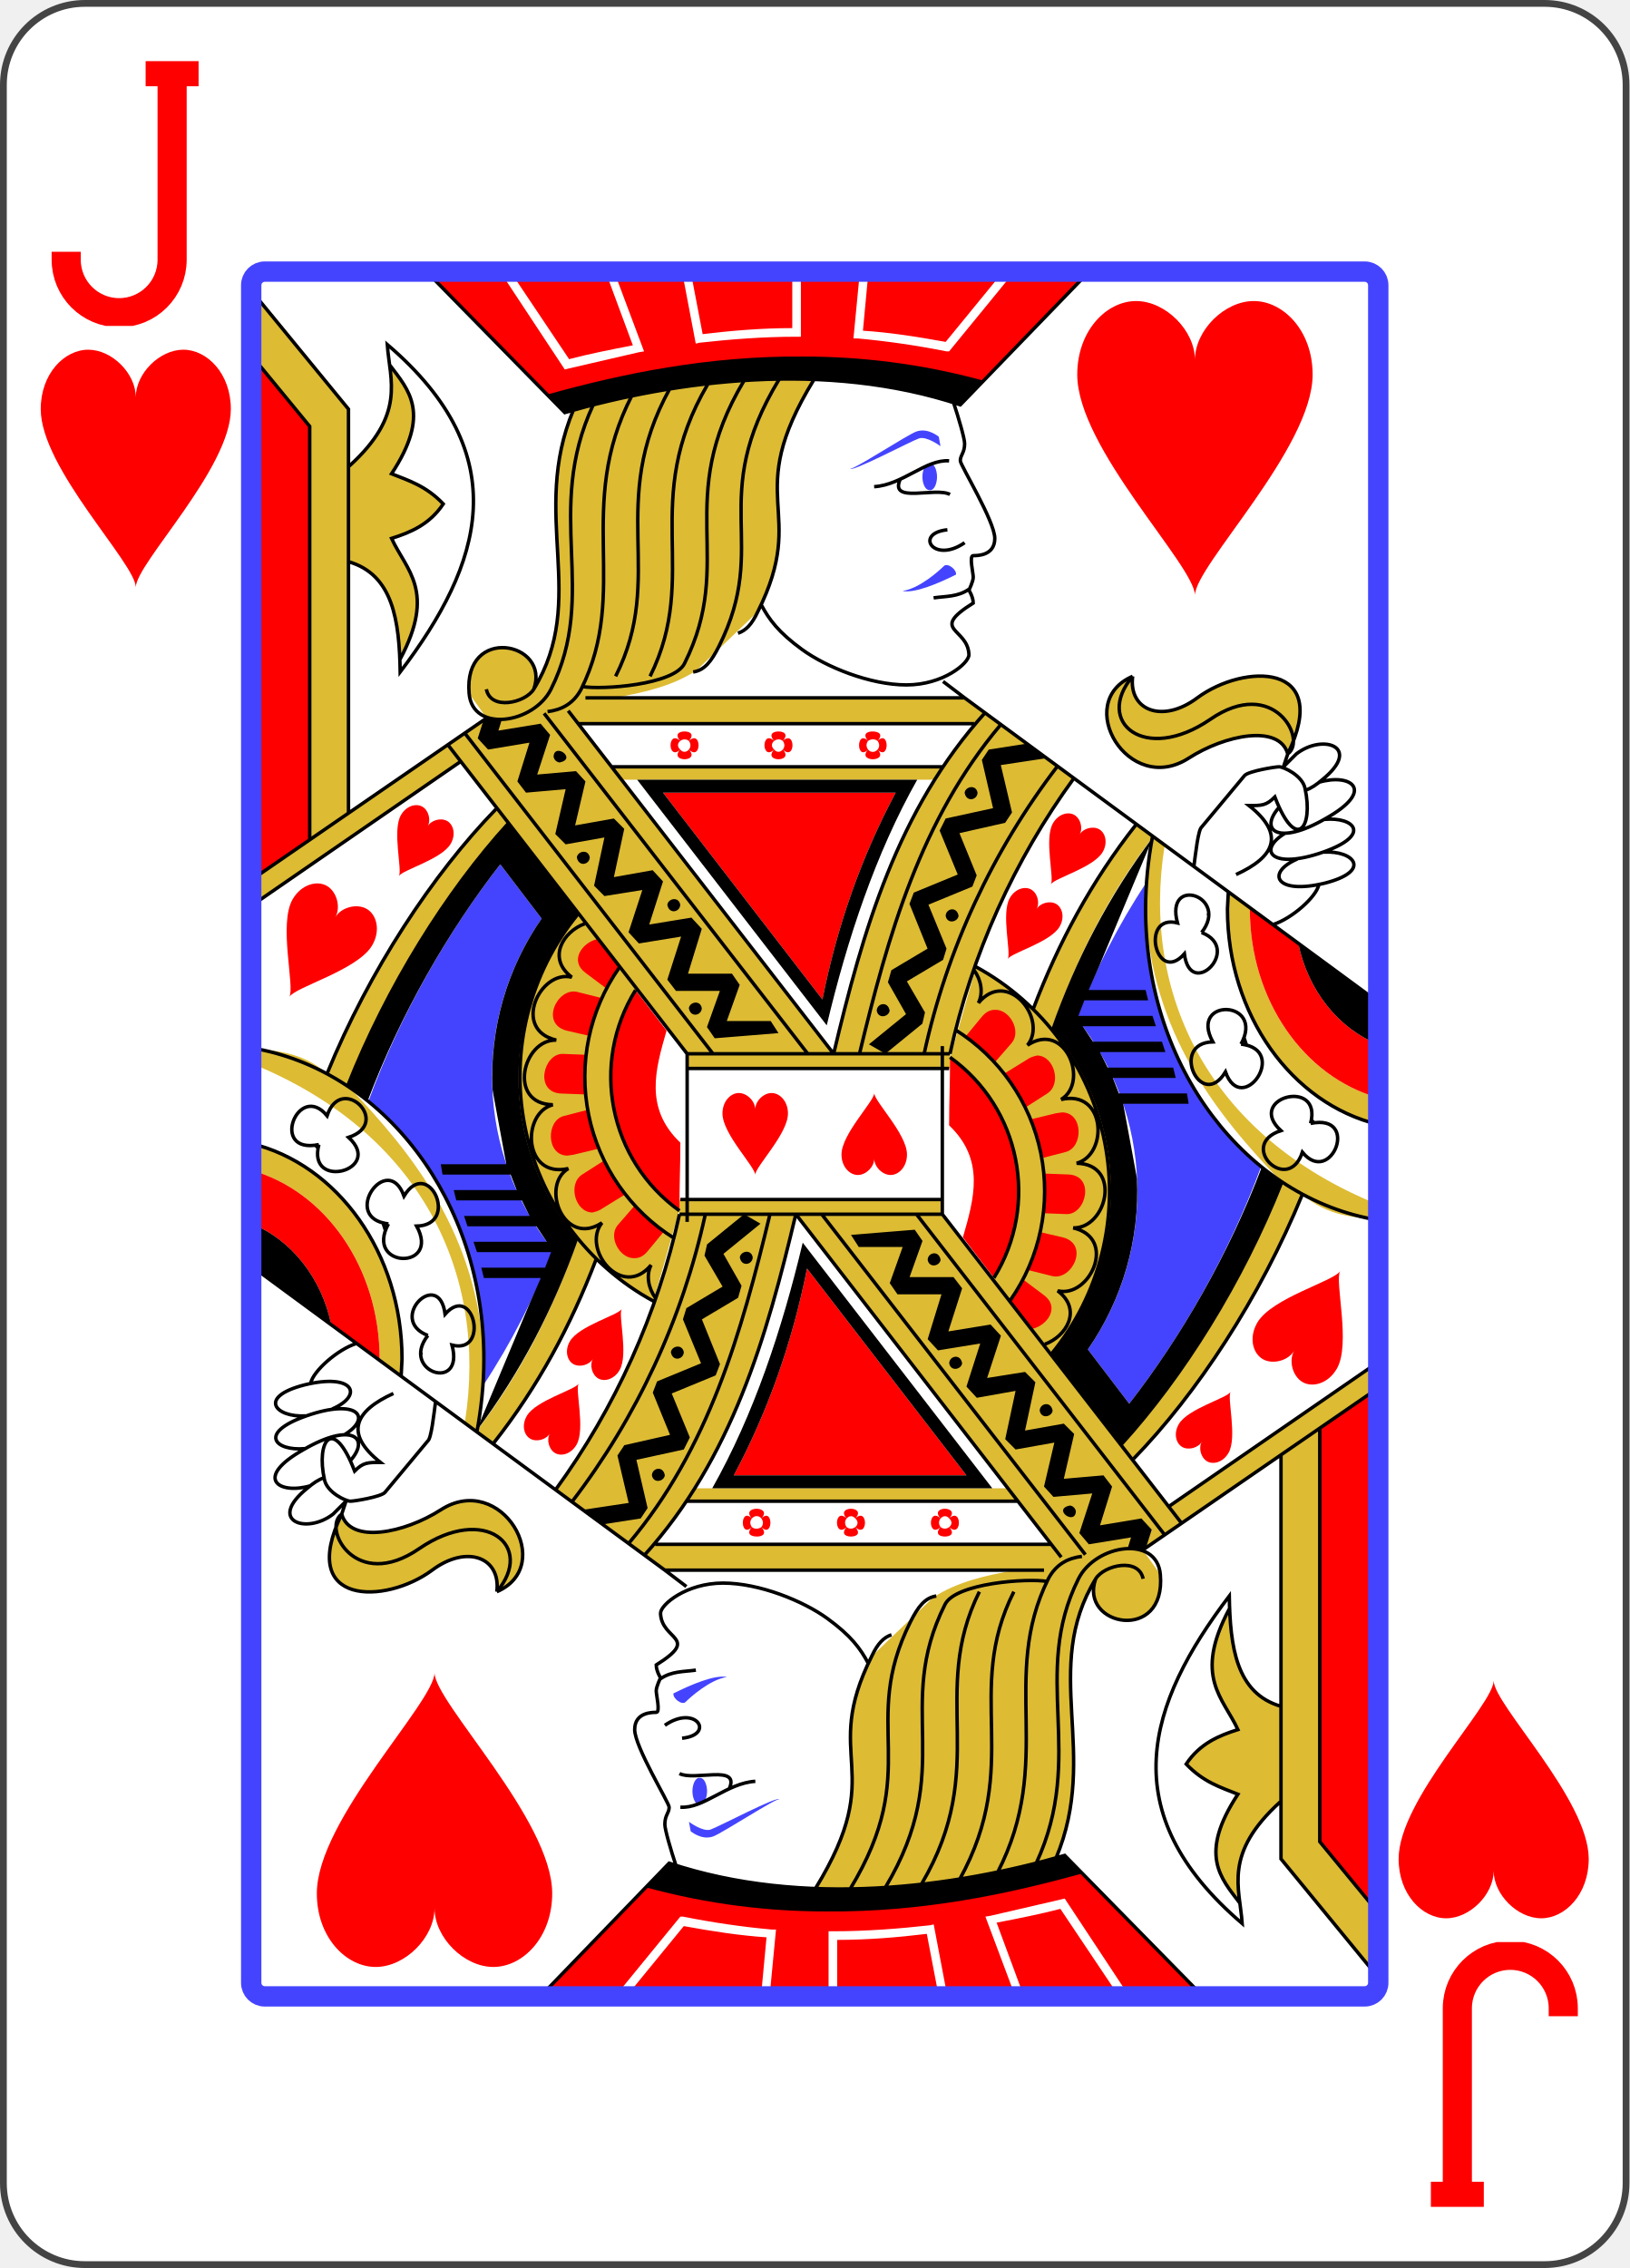
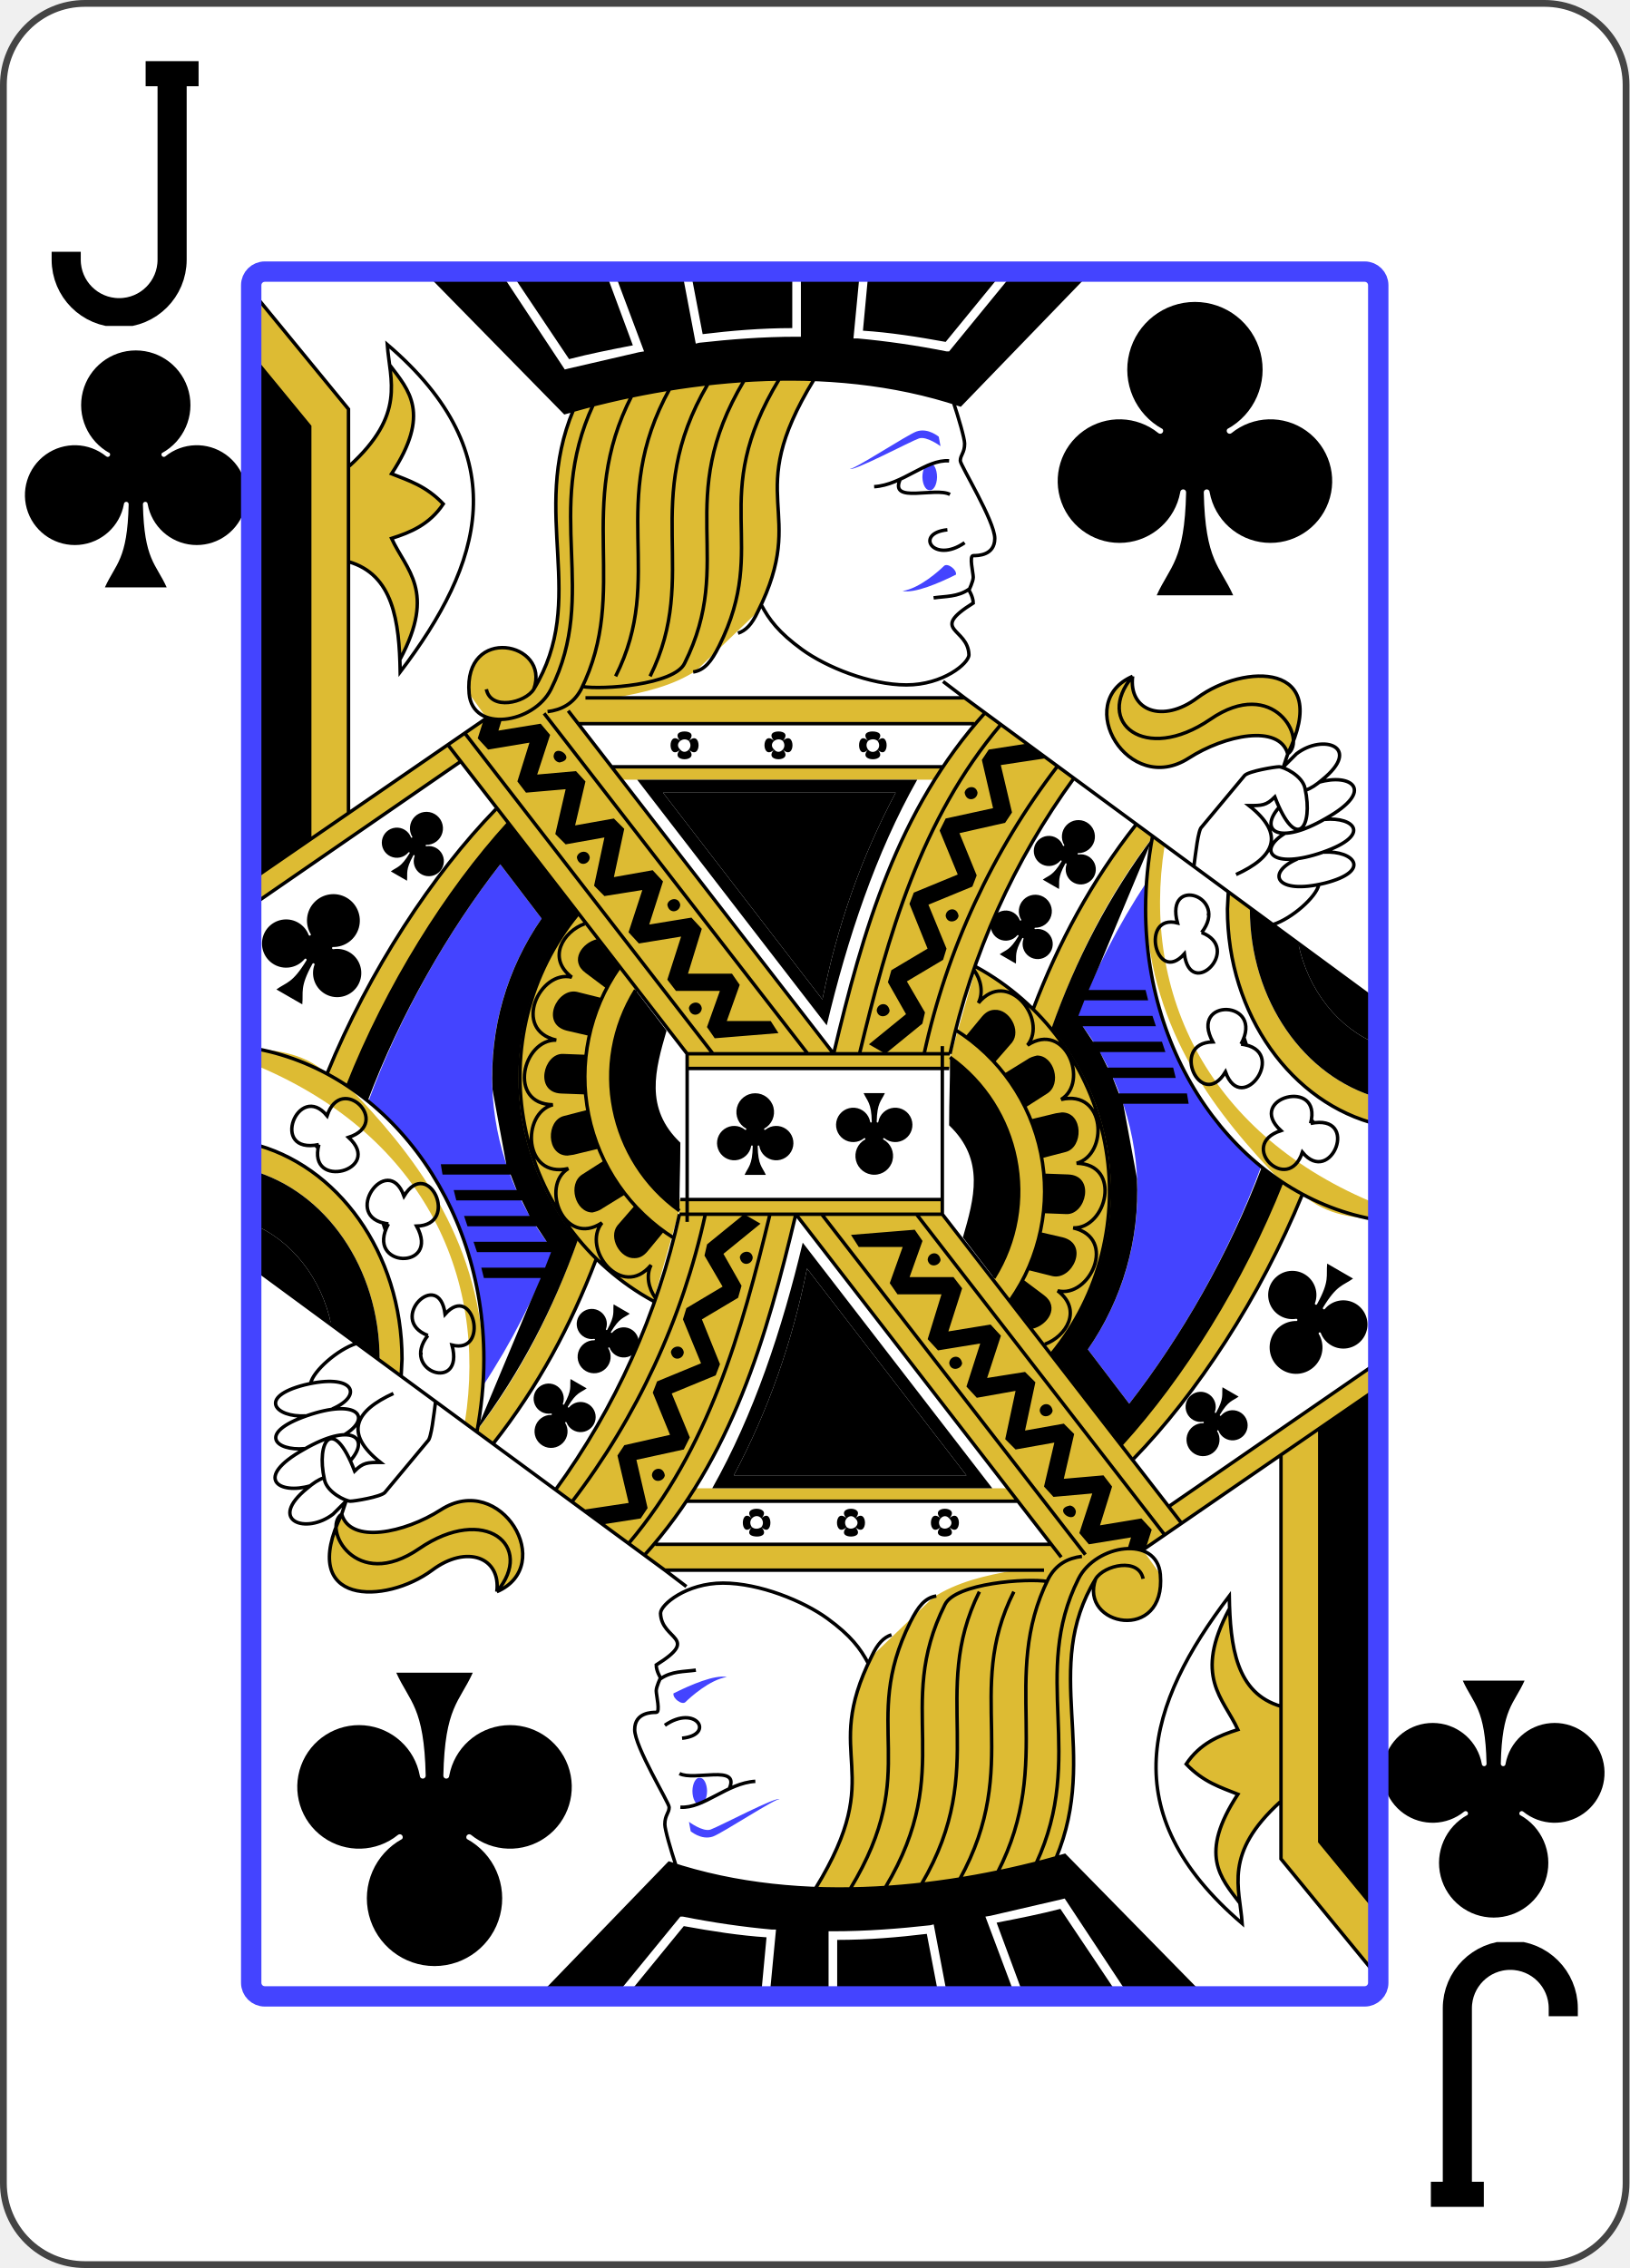
<svg xmlns="http://www.w3.org/2000/svg" viewBox="-120 -167 240 334">
  <rect width="239" height="333" x="-119.5" y="-166.5" rx="12" ry="12" stroke="#444" fill="#FFF" fill-opacity="1" stroke-width="1" />
-   <symbol id="Rjh" viewBox="-500 -500 1000 1000" preserveAspectRatio="xMinYMid" opacity="0.8">
-     <path d="M50 -460L250 -460M150 -460L150 250A100 100 0 0 1 -250 250L-250 220" stroke="red" fill="none" fill-opacity="1" stroke-width="110" />
+   <symbol id="Rjc" viewBox="-500 -500 1000 1000" preserveAspectRatio="xMinYMid" opacity="0.8">
+     <path d="M50 -460L250 -460M150 -460L150 250A100 100 0 0 1 -250 250L-250 220" stroke="#000" fill="none" fill-opacity="1" stroke-width="110" />
  </symbol>
-   <symbol id="S0jh" viewBox="-600 -600 1200 1200" preserveAspectRatio="xMinYMid" opacity="0.8">
-     <path d="M0 -500C100 -250 355 -100 355 185A150 150 0 0 1 55 185A10 10 0 0 0 35 185C35 385 85 400 130 500L-130 500C-85 400 -35 385 -35 185A10 10 0 0 0 -55 185A150 150 0 0 1 -355 185C-355 -100 -100 -250 0 -500" fill="red" fill-opacity="1" />
+   <symbol id="S0jc" viewBox="-600 -600 1200 1200" preserveAspectRatio="xMinYMid" opacity="0.8">
+     <path d="M0 -500C100 -250 355 -100 355 185A150 150 0 0 1 55 185A10 10 0 0 0 35 185C35 385 85 400 130 500L-130 500C-85 400 -35 385 -35 185A10 10 0 0 0 -55 185A150 150 0 0 1 -355 185C-355 -100 -100 -250 0 -500" fill="#000" fill-opacity="1" />
  </symbol>
-   <symbol id="S1jh" viewBox="-600 -600 1200 1200" preserveAspectRatio="xMinYMid" opacity="0.8">
-     <path d="M0 -300C0 -400 100 -500 200 -500C300 -500 400 -400 400 -250C400 0 0 400 0 500C0 400 -400 0 -400 -250C-400 -400 -300 -500 -200 -500C-100 -500 0 -400 -0 -300" fill="red" fill-opacity="1" />
+   <symbol id="S1jc" viewBox="-600 -600 1200 1200" preserveAspectRatio="xMinYMid" opacity="0.8">
+     <path d="M0 -300C0 -400 100 -500 200 -500C300 -500 400 -400 400 -250C400 0 0 400 0 500C0 400 -400 0 -400 -250C-400 -400 -300 -500 -200 -500C-100 -500 0 -400 -0 -300" fill="#000" fill-opacity="1" />
  </symbol>
-   <symbol id="S2jh" viewBox="-600 -600 1200 1200" preserveAspectRatio="xMinYMid" opacity="0.8">
-     <path d="M-400 0C-350 0 0 -450 0 -500C0 -450 350 0 400 0C350 0 0 450 0 500C0 450 -350 0 -400 0" fill="red" fill-opacity="1" />
+   <symbol id="S2jc" viewBox="-600 -600 1200 1200" preserveAspectRatio="xMinYMid" opacity="0.8">
+     <path d="M-400 0C-350 0 0 -450 0 -500C0 -450 350 0 400 0C350 0 0 450 0 500C0 450 -350 0 -400 0" fill="#000" fill-opacity="1" />
  </symbol>
-   <symbol id="S3jh" viewBox="-600 -600 1200 1200" preserveAspectRatio="xMinYMid" opacity="0.8">
-     <path d="M30 150C35 385 85 400 130 500L-130 500C-85 400 -35 385 -30 150A10 10 0 0 0 -50 150A210 210 0 1 1 -124 -51A10 10 0 0 0 -110 -65A230 230 0 1 1 110 -65A10 10 0 0 0 124 -51A210 210 0 1 1 50 150A10 10 0 0 0 30 150" fill="red" fill-opacity="1" />
+   <symbol id="S3jc" viewBox="-600 -600 1200 1200" preserveAspectRatio="xMinYMid" opacity="0.8">
+     <path d="M30 150C35 385 85 400 130 500L-130 500C-85 400 -35 385 -30 150A10 10 0 0 0 -50 150A210 210 0 1 1 -124 -51A10 10 0 0 0 -110 -65A230 230 0 1 1 110 -65A10 10 0 0 0 124 -51A210 210 0 1 1 50 150A10 10 0 0 0 30 150" fill="#000" fill-opacity="1" />
  </symbol>
-   <use href="#Rjh" height="39" x="-120" y="-158" />
-   <use href="#S1jh" height="42" x="-121" y="-119" />
+   <use href="#Rjc" height="39" x="-120" y="-158" />
+   <use href="#S3jc" height="42" x="-121" y="-119" />
  <g transform="rotate(180)">
-     <use href="#Rjh" height="39" x="-120" y="-158" />
-     <use href="#S1jh" height="42" x="-121" y="-119" />
+     <use href="#Rjc" height="39" x="-120" y="-158" />
+     <use href="#S3jc" height="42" x="-121" y="-119" />
  </g>
  <g>
    <symbol id="gojh" viewBox="0 0 1300 2000" preserveAspectRatio="xMinYMid" opacity="0.8">
      <path d="M0 27v75l60 73v479l45-31V332c48 14 58 60 60 113 42-79 7-103-10-140 22-7 44-16 60-40-20-21-40-27-60-35 46-70 20-97-2-126 4 34 6 68-47 117l-1-66zm616 93c-90 0-177 16-250 36-51 122 18 219-46 324 20-55-82-75-75 5l20 28-45 31L0 696v30l235-162-14-19 277 358v17h305v-17c28-118 72-224 144-320l-104-76c-19 21-36 43-51 66l3-3H410c-15.383-21.17-78.713-100.884-38-50h459l13-13-24-17H413c35-6 69-14 96-32l71-68c60-120-20-130 64-269zm547 345c-23-1-52 9-73 25-40 30-80 15-75-25-70 30-5 140 65 95 42-27 105-40 115-5 32-65 6-90-32-90zM793 574c-66 98-97 213-126 328L413 574l10 11h362zm507 504c-196.852-79.516-275.208-244.183-248-416l-14-11-19-14c-52 66-91 137-120 213l22 24c28-80 65-154 117-222-5 26-8 54-8 83 6.747 144.154 82.867 238.894 158 317-45 116-116 226-186 304l14 17c73-76 146-188 196-307 29.704 26.493 62.533 26.298 88 30v-18m0-93v-31c-86-24-149-113-149-219v-2l-25-17-1 20c0 123 75 226 175 249M833 803l-30 105c81.755 58.593 104.058 170.55 51 256l67 88c57.507-68.105 81.012-158.622 63.904-246.101C967.797 918.419 911.926 843.424 833 802z" fill="#DB3" fill-opacity="1" />
    </symbol>
    <symbol id="rejh" viewBox="0 0 1300 2000" preserveAspectRatio="xMinYMid" opacity="0.8">
-       <path d="M200 0l156 159c128-37 303-61 459-9L960 0h-86l-72 88h-3c-35-7-70-12-103-15h-5l7-73h-68v71h-5c-39 0-77 3-113 7l-4 1-15-79h-78l33 88-6 1-82 19-4 1L284 0zm96 0l65 97c23-6 48-11 74-16L405 0zm207 0l13 68c33-4 68-7 104-7V0zm205 0l-6 64c31 2 63 7 96 13l63-77zM0 102v594l60-42V175zm495 427c-6 0-12 3-5 11 3.192-2.454 7.163-2.442 10 0 7-8 1-11-5-11zm5 11c2.454 3.192 2.442 7.163 0 10 15 14 15-24 0-10zm0 10c-3.101 3.583-7.296 3.402-10 0-14 15 24 15 10 0zm-10 0c-3.583-3.101-3.402-7.296 0-10-15-14-15 24 0 10zm114-21c-6 0-12 3-5 11 3.192-2.454 7.163-2.442 10 0 7-8 1-11-5-11zm5 11c2.454 3.192 2.442 7.163 0 10 15 14 15-24 0-10zm0 10c-3.101 3.583-7.296 3.402-10 0-14 15 24 15 10 0zm-10 0c-3.583-3.101-3.402-7.296 0-10-15-14-15 24 0 10zm114-21c-6 0-12 3-5 11 3.37-2.557 8.048-2.55 11 0 7-8 1-11-6-11zm6 11h-1zm0 0c2.454 3.192 2.442 7.163 0 10 14 14 14-24 0-10zm0 10h-1zm0 0c-3.321 3.724-8.178 3.55-11 0-14 15 25 15 11 0zm-11 0c-2.454-3.192-2.442-7.163 0-10-14-14-14 24 0 10zm-238 50l185 240c17-85 45-165 85-240zm681 133v2c0 106 63 195 149 219v-62c-46-18-82-63-93-118zM855 852c-5 0-10 2-15 8l-19 23 34 30 20-23c11-14-3-39-20-38zm49 53c-4 1-8 2-12 5l-26 16 25 39 25-16c17-11 8-44-12-44zm-101 2c.213 29.988-1 48.131-1 79 42 40 29 85 16 130l36 47c54.12-85.255 31.66-197.994-51-256zm130 64l-7 1-29 7 13 45 27-7c21-5 21-46-4-46zm-20 71l-1 46 26 1c23 1 34-45 2-46zm-5 68l-14 44 28 7c23 5 43-37 12-45zm-20 55l-15 24 26 33c17-4 32-25 13-39z" fill="red" fill-opacity="1" />
+       <path d="M200 0l156 159c128-37 303-61 459-9L960 0h-86l-72 88h-3c-35-7-70-12-103-15h-5l7-73h-68v71h-5c-39 0-77 3-113 7l-4 1-15-79h-78l33 88-6 1-82 19-4 1L284 0zm96 0l65 97c23-6 48-11 74-16L405 0zm207 0l13 68c33-4 68-7 104-7V0zm205 0l-6 64c31 2 63 7 96 13l63-77zM0 102v594l60-42V175zm495 427c-6 0-12 3-5 11 3.192-2.454 7.163-2.442 10 0 7-8 1-11-5-11zm5 11c2.454 3.192 2.442 7.163 0 10 15 14 15-24 0-10zm0 10c-3.101 3.583-7.296 3.402-10 0-14 15 24 15 10 0zm-10 0c-3.583-3.101-3.402-7.296 0-10-15-14-15 24 0 10zm114-21c-6 0-12 3-5 11 3.192-2.454 7.163-2.442 10 0 7-8 1-11-5-11zm5 11c2.454 3.192 2.442 7.163 0 10 15 14 15-24 0-10zm0 10c-3.101 3.583-7.296 3.402-10 0-14 15 24 15 10 0zm-10 0c-3.583-3.101-3.402-7.296 0-10-15-14-15 24 0 10zm114-21c-6 0-12 3-5 11 3.37-2.557 8.048-2.55 11 0 7-8 1-11-6-11zm6 11h-1zm0 0c2.454 3.192 2.442 7.163 0 10 14 14 14-24 0-10zm0 10h-1zm0 0c-3.321 3.724-8.178 3.55-11 0-14 15 25 15 11 0zm-11 0c-2.454-3.192-2.442-7.163 0-10-14-14-14 24 0 10zm-238 50l185 240c17-85 45-165 85-240zm681 133v2c0 106 63 195 149 219v-62c-46-18-82-63-93-118zM855 852c-5 0-10 2-15 8l-19 23 34 30 20-23c11-14-3-39-20-38zm49 53c-4 1-8 2-12 5l-26 16 25 39 25-16c17-11 8-44-12-44zm-101 2c.213 29.988-1 48.131-1 79 42 40 29 85 16 130l36 47c54.12-85.255 31.66-197.994-51-256zm130 64l-7 1-29 7 13 45 27-7c21-5 21-46-4-46zm-20 71l-1 46 26 1c23 1 34-45 2-46zm-5 68l-14 44 28 7c23 5 43-37 12-45zm-20 55l-15 24 26 33c17-4 32-25 13-39z" fill="#000" fill-opacity="1" />
    </symbol>
    <symbol id="bujh" viewBox="0 0 1300 2000" preserveAspectRatio="xMinYMid" opacity="0.8">
      <path d="M1011 1309l-48-63a321 321 0 0 0-13-384c21-55 48-108 81-158l-1 31c0 124 53 233 134 299-37 101-93 198-153 275zM748 366c20-3 43-24 48-29 4-4 15 4 14 10-20 10-48 22-62 19m-61-142c2 3 66-39 77-43 14-5 27 7 26 6l2 11s-16-12-25-9-79 40-80 35zm101 10a8 16 0 0 1-9 15 8 16 0 0 1-8-15 8 16 0 0 1 8-16 8 16 0 0 1 9 16z" fill="#44F" fill-opacity="1" />
    </symbol>
    <symbol id="bajh" viewBox="0 0 1300 2000" preserveAspectRatio="xMinYMid" opacity="0.8">
      <path d="M633 94c-111-1-211 20-297 44l20 21c128-37 303-61 459-9l27-28c-73-20-143-28-209-28zM262 515l-7 22 12 13 48-8-14 45 10 13 46-4-12 52 12 12 45-8-12 56 12 12 44-7-16 49 12 13 49-8-16 50 10 13h51l-15 42 9 13 74-6-9-14h-51l15-42-9-13h-51l16-52-12-13-49 8 16-50-12-13-45 8 12-56-12-12-45 8 12-51-11-12-45 4 15-46-11-13-49 8 4-13zm631 28l-45 7-8 12 13 56-55 12-7 14 21 51-51 21-5 13 21 52-42 25-4 14 21 37-43 35 19 11 43-35 3-13-21-36 42-25 4-13-21-51 51-21 5-13-20-49 53-12 8-12-13-55 53-8zm-550 15a8 8 0 0 0 7 7c20.637-4.193-5.768-23.442-7-7zm97 27l220 285c24-101 57-200 105-285zm380 15c1.873 11.54 14.824 8.687 15 0-1.81-9.782-13.874-7.283-15 0zm-350 0h270c-40 75-68 155-85 240zm569 51c-52 69-90 143-118 222 91.734 109.304 91.734 268.697 0 378l81 105c71-78 140-188 186-304l-23-18c-38 101-94 198-154 275l-48-63a321 321 0 0 0 57-198l-1-6-15-81h76l-2-12h-79l-7-18h73l-3-12h-76l-9-18h76l-4-12h-80l-12-18h85l-4-12h-86l7-18h74l-3-12h-66l13.272-30.443zm-669 24c1.873 11.54 14.824 8.687 15 0-1.81-9.782-13.874-7.283-15 0zm105 55c1.873 11.54 14.824 8.687 15 0-1.81-9.782-13.874-7.283-15 0zm323 13c1.81 9.782 13.874 7.283 15 0-1.873-11.54-14.824-8.687-15 0zm409 31c11 55 47 100 93 118v-49zm-707 76c1.873 11.54 14.824 8.687 15 0-1.81-9.782-13.874-7.283-15 0zm218 3c1.81 9.782 13.874 7.283 15 0-1.873-11.54-14.824-8.687-15 0z" fill="#000" fill-opacity="1" />
    </symbol>
    <symbol id="dejh" viewBox="0 0 1300 2000" preserveAspectRatio="xMinYMid" opacity="1">
      <path d="M498 1098V903h305m-305 17h304m-304-17L220 544m308 359L240 531m398 372L332 508m336 395L360 505m484 2C742 620 702 760 668 903m194-382c-93 110-131 245-164 382m230-334a844 844 0 0 0-155 334m174-320a853 853 0 0 0-144 320m216-266c-52 66-90 137-119 213m-67-48a297 297 0 0 1 88 449M809 875a221 221 0 0 1 64 314m-70-282c81.755 58.593 104.058 170.55 51 256M410 570h385m-423-50h459m-451-30h440l480 353M266 513L0 696m235-132L0 726m1300 370c-153-25-270-177-270-361 0-29 3-57 8-84m262 334c-100-24-175-127-175-250l1-20m86 351c-49 120-123 232-196 307m172-321c-46 116-115 226-186 304m101-613.523V740m44.53 154.338L1144.142 884m82.087 99.779l-4.755-4.779m-80.72-87.246c28.235-51.69-60.99-54.275-32.754-2.585-50.824 1.292-13.553 81.413 14.683 34.891 19.2 52.983 74.542-25.845 18.07-32.306v0M1095 762.292c33-42.107-43-66.875-28-11.146-44-11.146-25 73.067 8 35.914 7 54.49 68-6.192 20-24.768v0m126.474 221.487c14.265-53.76-76.08-29.867-34.474 8.362-51.116 16.725 8.321 75.263 24.964 25.088 33.285 40.618 67.759-45.397 9.51-33.45v0M831 806c8 11 11 26 5 38 34-41 81 19 57 49 44-29 72 43 39 63 52-12 55 64 18 74 53 1 35 76-4 75 52 12 19 82-18 73 29 22 10 53-15 62M0 27l105 128v468M0 102l60 73v479m46-433c66-60 47-99 44-141 151 129 110 255 15 380-1-59-8-113-60-128m48-228c22 29 48 56 2 126 20 8 40 14 60 35-16 24-38 33-60 40 17 37 52 61 10 140m921 241c2-15 5-43 9-46l50-60c5-5 35-10 40-10s27 10 30 25c10 45-10 75-35 10-10 10-15 10-30 10 43 34 29 60-15 80m55-125l15-15c31-24 77-8 30 30-7 6-13 10-19 12m15-9c37-11 67 9 8 42-55 32-78 14-54-13m53 14c34-3 55 18-2 38-60 21-77-2-44-22m45 22c35-2 56 22 1 36-57 14-69-12-32-28m-28 76c22-7 50-32 53-46m-216-242c-5 40 35 55 75 25 54-40 157-42 105 65-10-35-73-22-115 5-70 45-135-65-65-95v0m0 0c-45 53 14 102 90 50 74-51 113 24 90 40l-5 15M807 147c6 18 13 42 13 48 0 11-5 13-5 20 0 5 40 70 40 90s-20 20-25 20 0 20 0 25-5 15-5 15 5 8 5 15c-51.958 32.52-5.946 28.262-5 60 0 10-30 35-72.5 35s-93.5-21-121-41-38.5-35-47.5-52m216-87c-39 4-16 40 20 15m-36 64c14-2 28-1 41-10M715 245c33-2 60-32 87-30m-57 22c-12 28 41 8 58 17m17 236l-25-19M366 156c-51 122 18 219-46 324-10 16-50 25-55 0m124-330c-58 125 7 218-49 330-20 40-91 51-95 5-7-80 95-60 75-5m114-341c-67 130-2 226-59 341-9 17-23 24-39 26m142-375c-74 134-4 217-63 334m107-339c-80 136-8 220-67 339m109-343c-83 139-9 208-69 328-12 25-95.8 30.886-118.8 26.886M605 120c-85 140-10 190-70 310-9 18-17 28-30 30m140-339c-85 139-5 149-65 269-7 15-14 22-23 25M200 0l156 159c128-37 303-61 459-9L960 0" stroke="#000" fill="none" fill-opacity="1" stroke-width="4" />
-       <use href="#S1jh" height="114" x="520" y="939" transform="" />
-       <use href="#S1jh" height="100" x="1100" y="60" transform="rotate(30)" />
-       <use href="#S1jh" height="100" x="1100" y="160" transform="rotate(30)" />
-       <use href="#S1jh" height="100" x="440" y="430" transform="rotate(30)" />
-       <use href="#S1jh" height="160" x="370" y="560" transform="rotate(30)" />
+       <use href="#S3jc" height="114" x="520" y="939" transform="" />
+       <use href="#S3jc" height="100" x="1100" y="60" transform="rotate(30)" />
+       <use href="#S3jc" height="100" x="1100" y="160" transform="rotate(30)" />
+       <use href="#S3jc" height="100" x="440" y="430" transform="rotate(30)" />
+       <use href="#S3jc" height="160" x="370" y="560" transform="rotate(30)" />
    </symbol>
    <use href="#gojh" width="165" height="261" x="-82" y="-130" />
    <use href="#gojh" width="165" height="261" x="-82" y="-130" transform="rotate(180)" />
    <use href="#rejh" width="165" height="261" x="-82" y="-130" />
    <use href="#rejh" width="165" height="261" x="-82" y="-130" transform="rotate(180)" />
    <use href="#bujh" width="165" height="261" x="-82" y="-130" />
    <use href="#bujh" width="165" height="261" x="-82" y="-130" transform="rotate(180)" />
    <use href="#bajh" width="165" height="261" x="-82" y="-130" />
    <use href="#bajh" width="165" height="261" x="-82" y="-130" transform="rotate(180)" />
    <use href="#dejh" width="165" height="261" x="-82" y="-130" />
    <use href="#dejh" width="165" height="261" x="-82" y="-130" transform="rotate(180)" />
-     <use href="#S1jh" height="52" x="30" y="-127" />
-     <use href="#S1jh" height="52" x="30" y="-127" transform="rotate(180)" />
+     <use href="#S3jc" height="52" x="30" y="-127" />
+     <use href="#S3jc" height="52" x="30" y="-127" transform="rotate(180)" />
    <rect width="166" height="254" x="-83" y="-127" rx="2" ry="2" stroke="#44F" fill="none" fill-opacity="1" stroke-width="3" />
  </g>
</svg>
